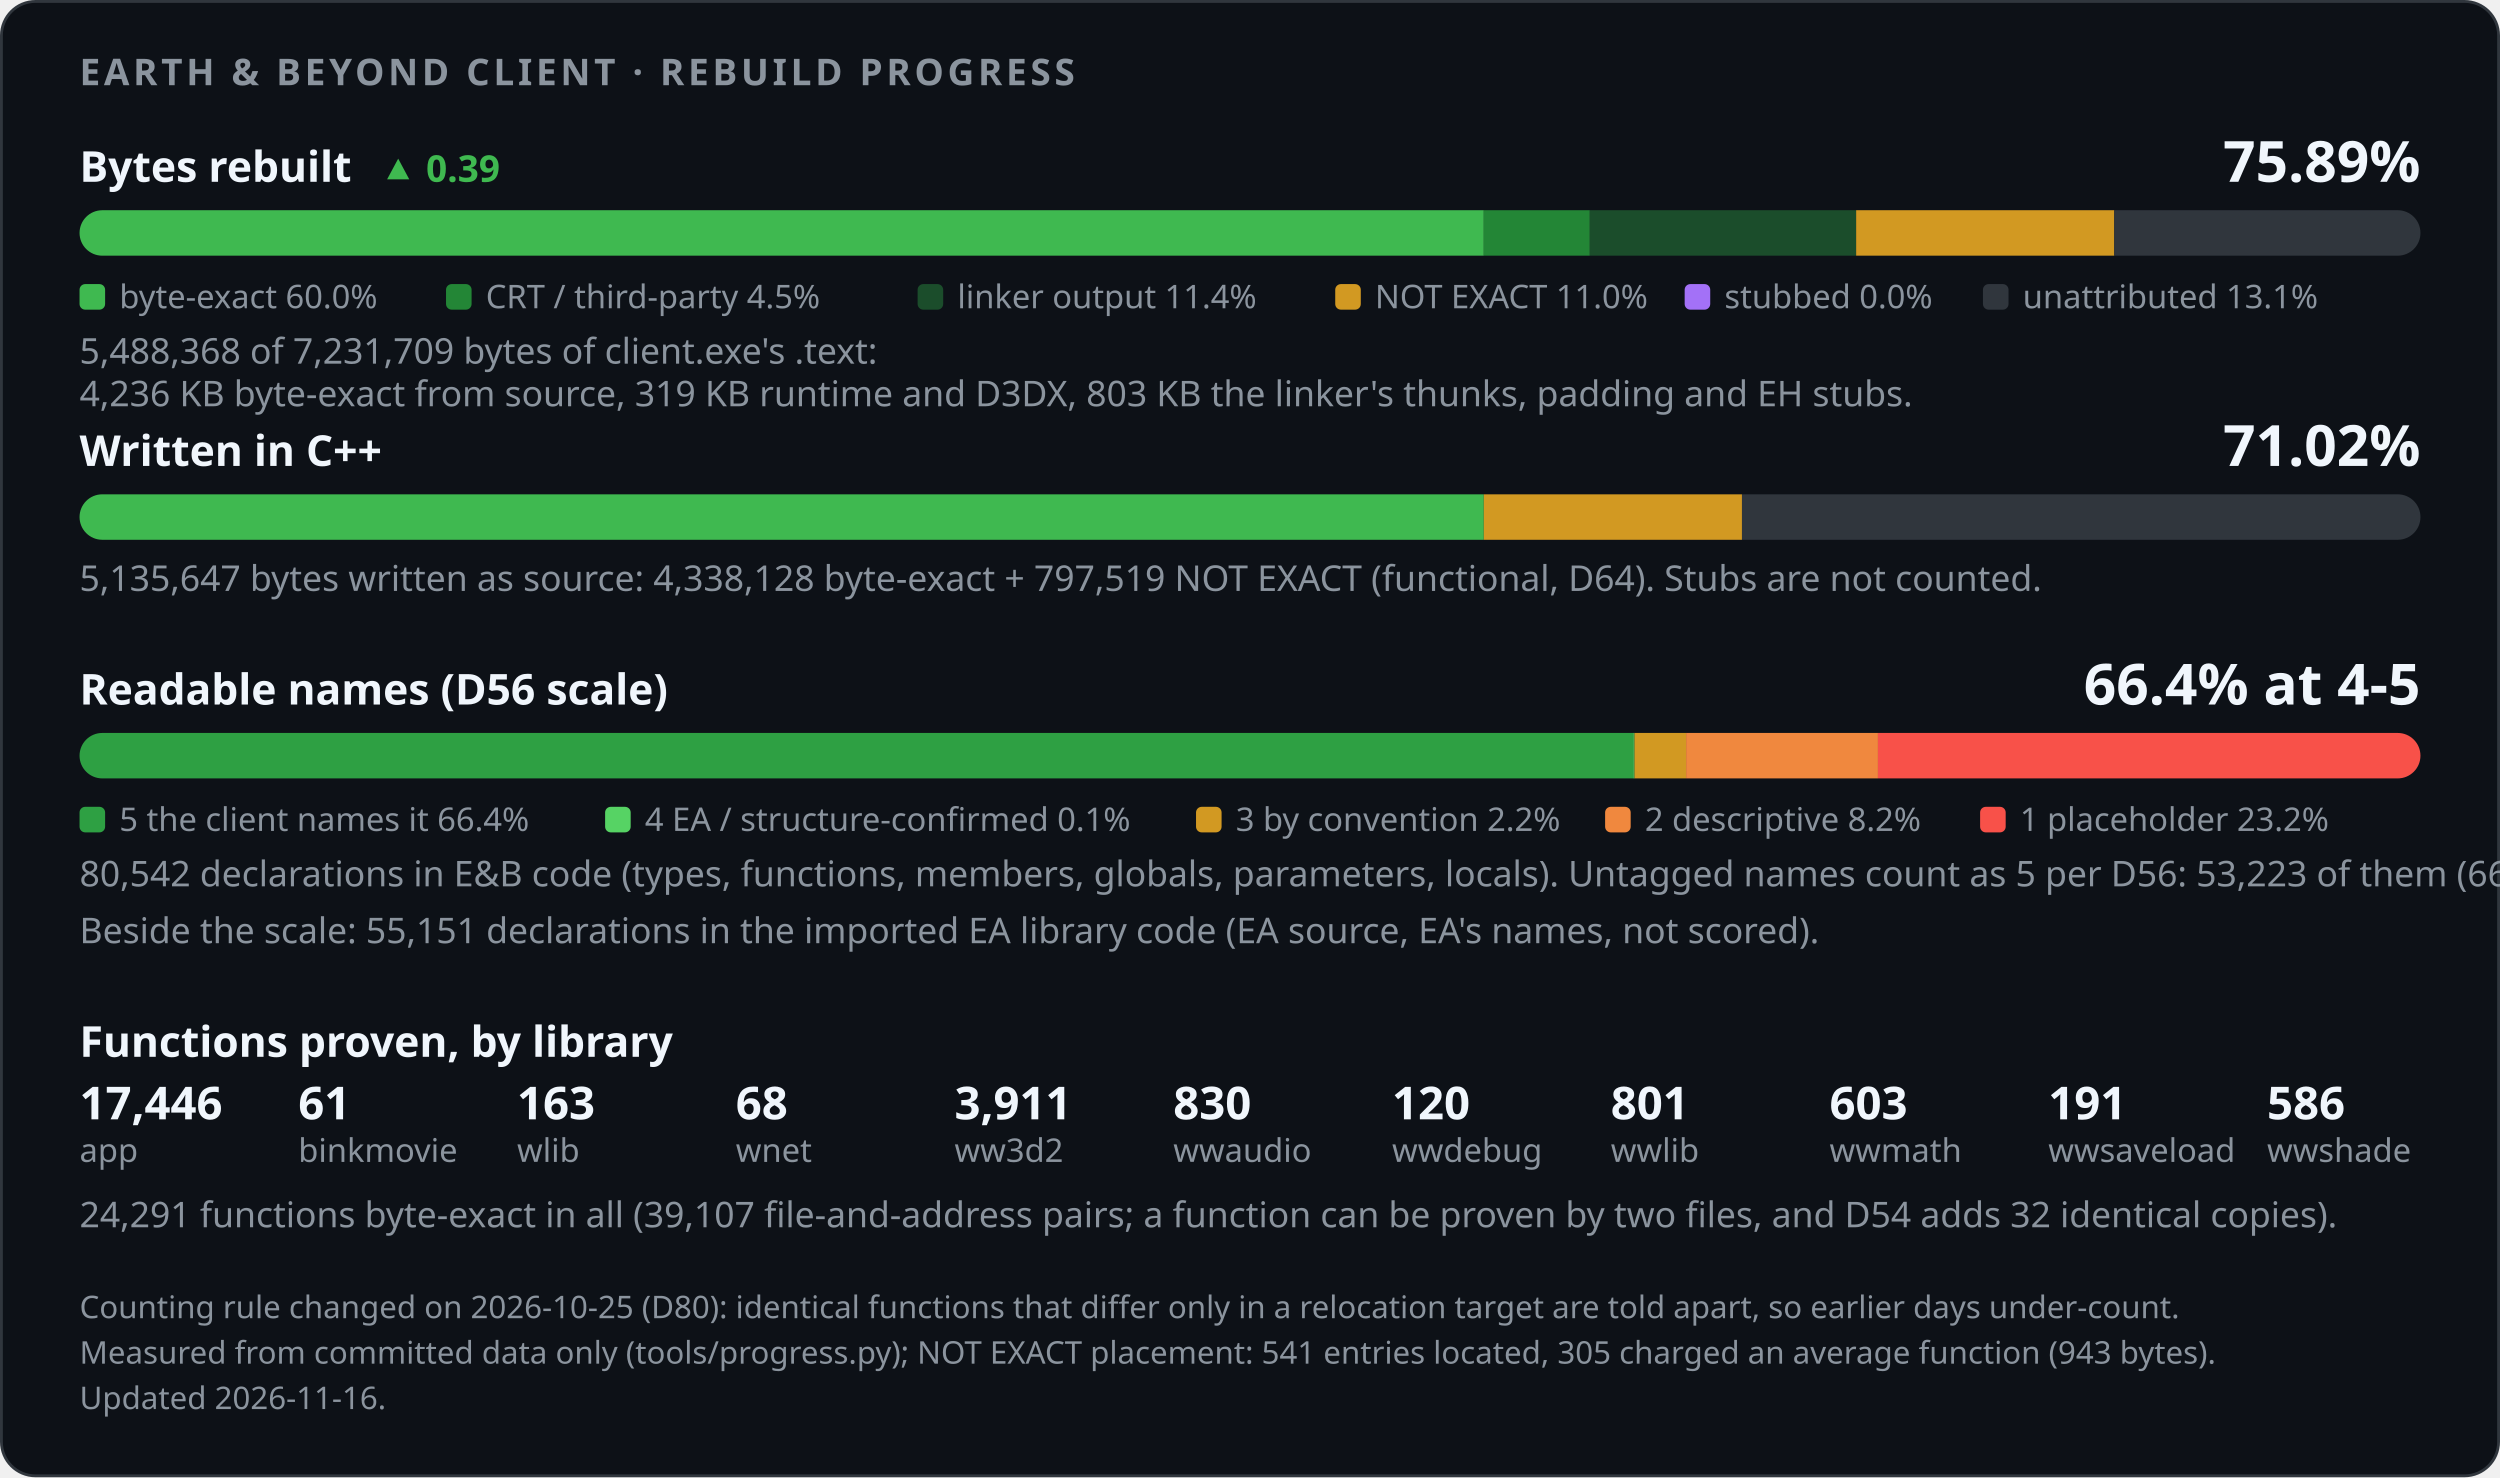
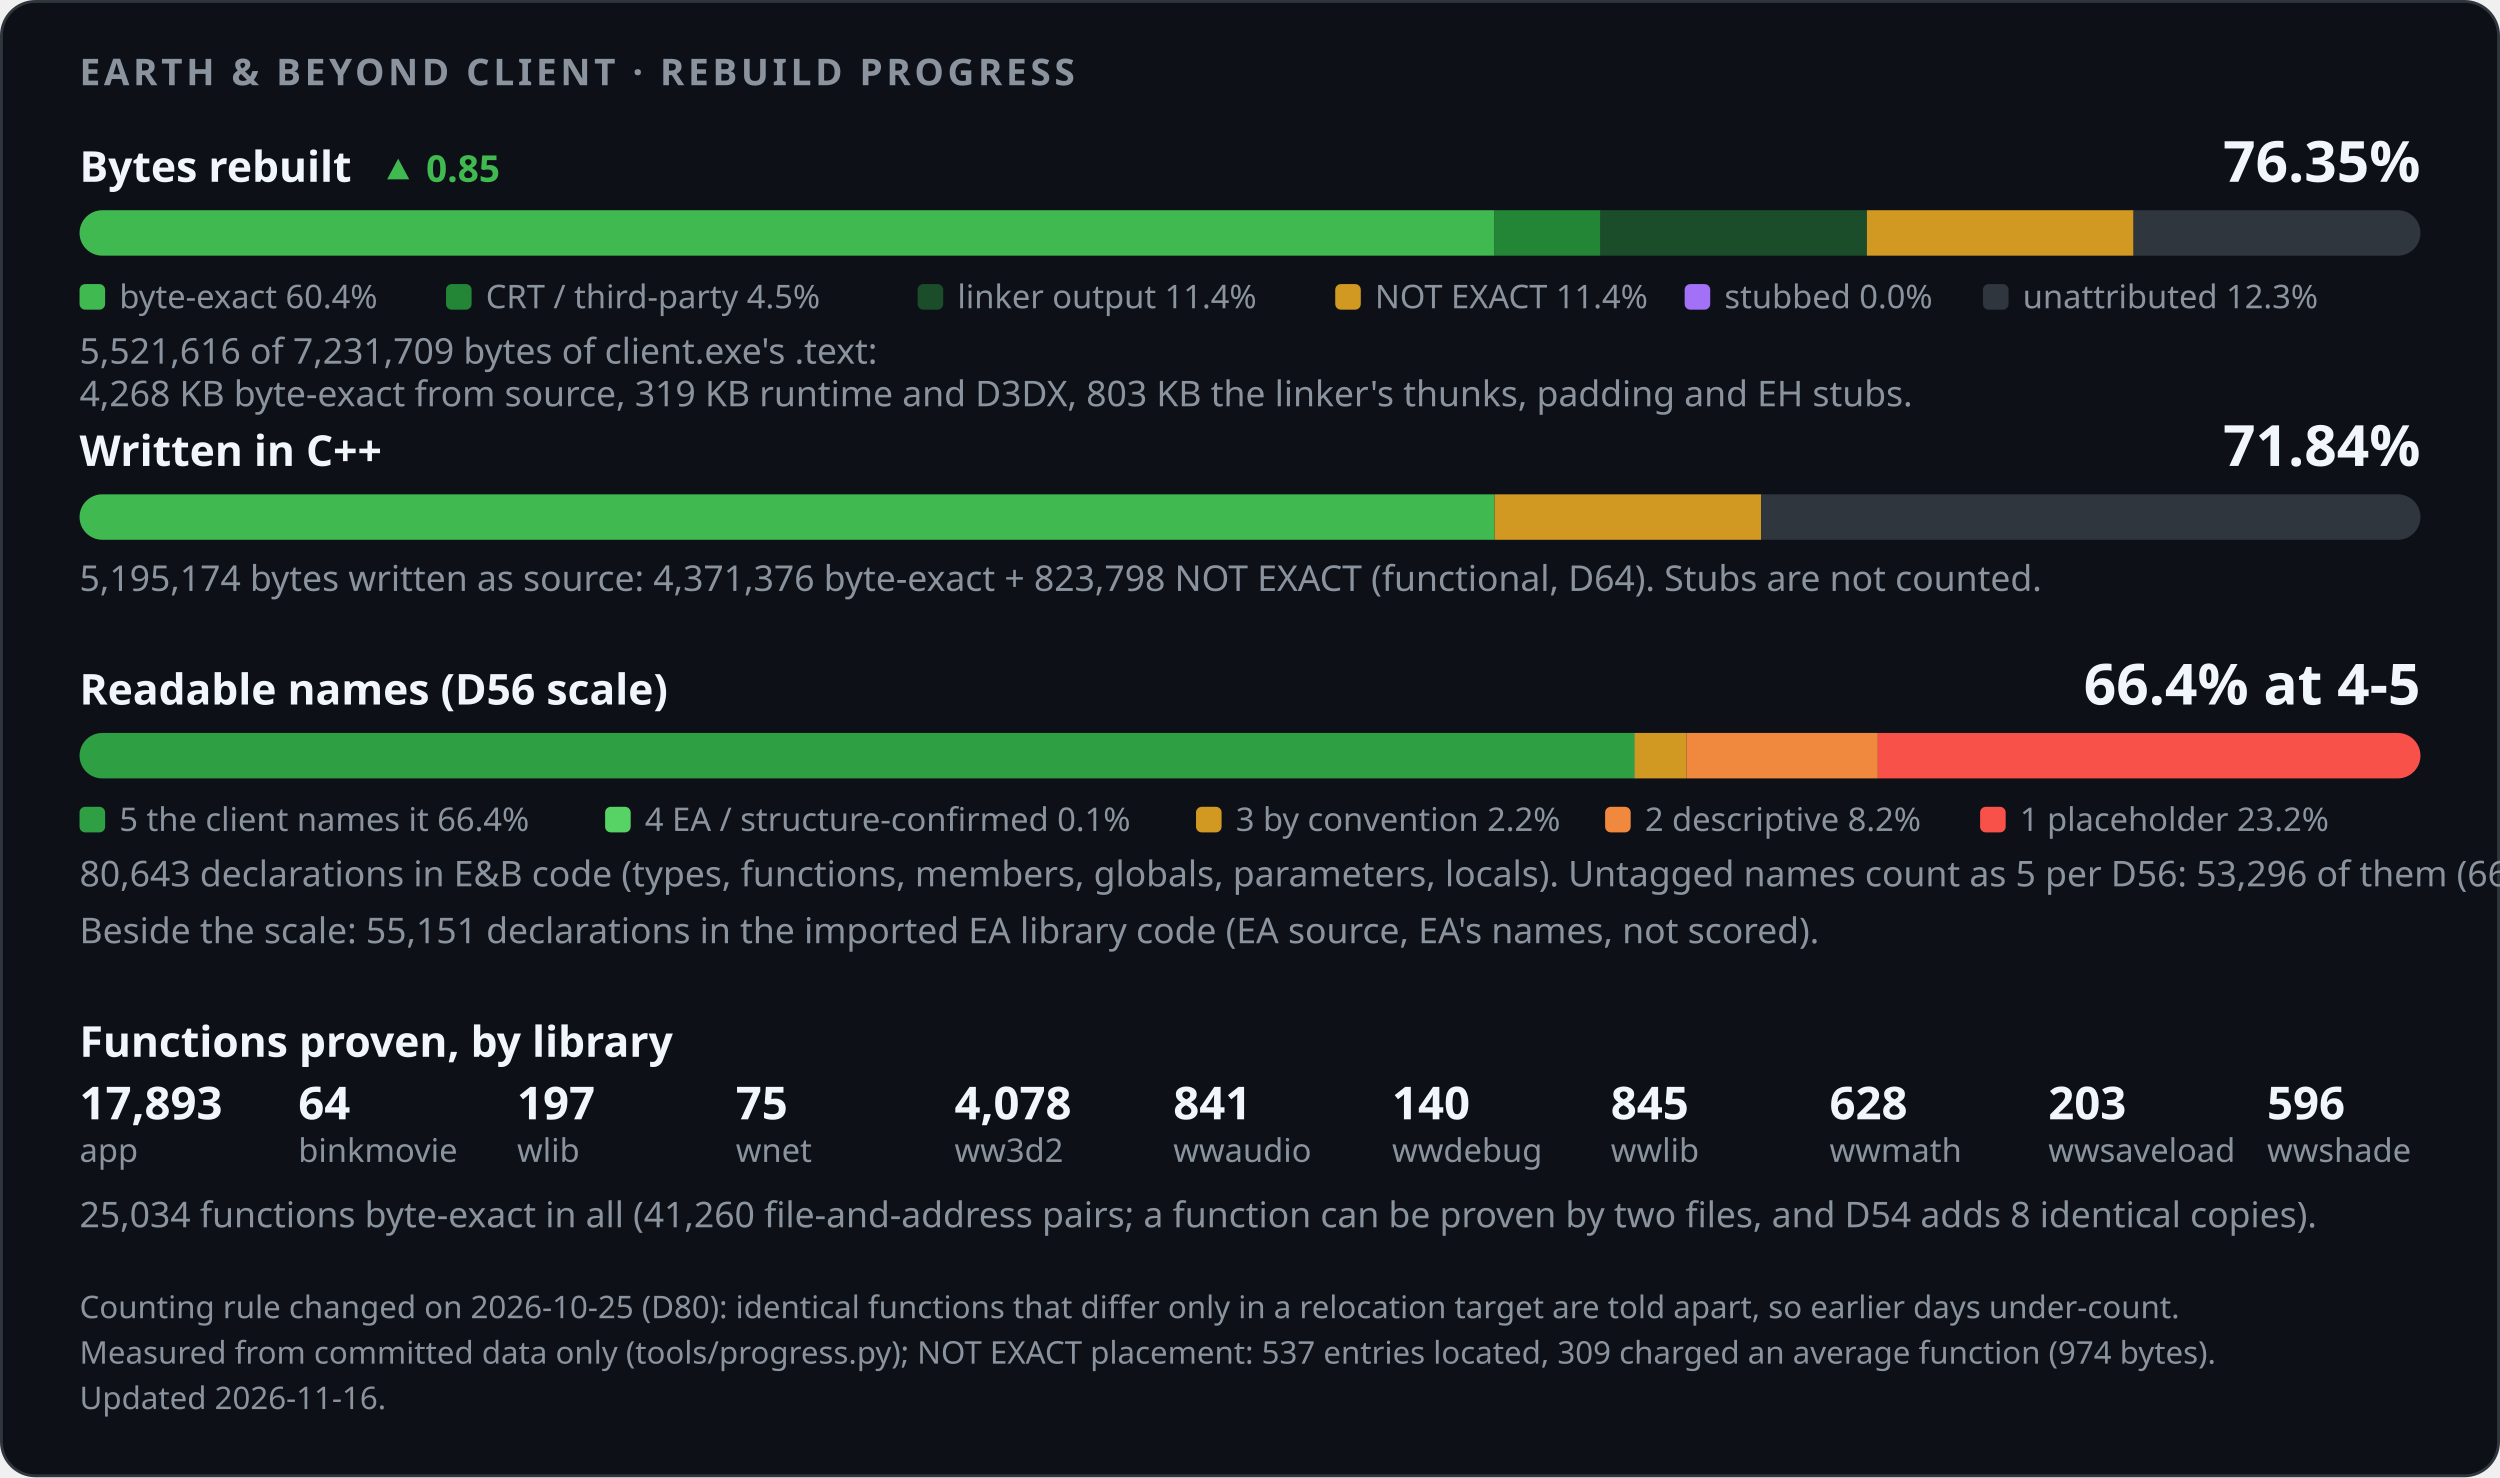
<svg xmlns="http://www.w3.org/2000/svg" width="880" height="520" viewBox="0 0 880 520" role="img" aria-labelledby="title desc">
  <style>
    .card { fill: #0d1117; stroke: #30363d; } .strong { fill: #f0f6fc; } .muted { fill: #8b949e; }
    .grid { stroke: #30363d; } .up { fill: #3fb950; } .down { fill: #f85149; }
    .s-exact { fill: #3fb950; } .s-notexact { fill: #d29922; } .s-stub { fill: #a371f7; }
    .s-third { fill: #238636; } .s-linker { fill: #1b4d2b; } .s-unattr { fill: #30363d; }
    .l-exact { stroke: #3fb950; } .l-written { stroke: #58a6ff; }
    @media (prefers-color-scheme: light) {
      .card { fill: #ffffff; stroke: #d0d7de; } .strong { fill: #1f2328; } .muted { fill: #59636e; }
      .grid { stroke: #d0d7de; } .up { fill: #1a7f37; } .down { fill: #cf222e; }
      .s-exact { fill: #1a7f37; } .s-third { fill: #4ac26b; } .s-linker { fill: #aceebb; } .s-unattr { fill: #d0d7de; }
      .l-exact { stroke: #1a7f37; } .l-written { stroke: #0969da; }
    }
  </style>
  <rect class="card" x="0.5" y="0.5" width="879" height="519" rx="12" />
  <g font-family="-apple-system,BlinkMacSystemFont,'Segoe UI','Noto Sans',Helvetica,Arial,sans-serif">
    <text x="28" y="30" class="muted" font-size="13" font-weight="600" letter-spacing="1.3">EARTH &amp; BEYOND CLIENT · REBUILD PROGRESS</text>
-     <text x="28" y="64" class="strong" font-size="15" font-weight="600">Bytes rebuilt<tspan class="up" dx="10" font-size="13" font-weight="600">▲ 0.39</tspan>
+     <text x="28" y="64" class="strong" font-size="15" font-weight="600">Bytes rebuilt<tspan class="up" dx="10" font-size="13" font-weight="600">▲ 0.85</tspan>
    </text>
-     <text x="852" y="64" class="strong" font-size="20" font-weight="700" text-anchor="end">75.89%</text>
+     <text x="852" y="64" class="strong" font-size="20" font-weight="700" text-anchor="end">76.35%</text>
    <clipPath id="clip74">
      <rect x="28" y="74" width="824" height="16" rx="8.0" />
    </clipPath>
    <g clip-path="url(#clip74)">
-       <rect x="28.00" y="74" width="494.30" height="16" class="s-exact" />
-       <rect x="522.30" y="74" width="37.32" height="16" class="s-third" />
-       <rect x="559.62" y="74" width="93.74" height="16" class="s-linker" />
-       <rect x="653.36" y="74" width="90.87" height="16" class="s-notexact" />
-       <rect x="744.23" y="74" width="0.00" height="16" class="s-stub" />
-       <rect x="744.23" y="74" width="107.77" height="16" class="s-unattr" />
+       <rect x="28.00" y="74" width="498.09" height="16" class="s-exact" />
+       <rect x="526.09" y="74" width="37.32" height="16" class="s-third" />
+       <rect x="563.41" y="74" width="93.74" height="16" class="s-linker" />
+       <rect x="657.15" y="74" width="93.87" height="16" class="s-notexact" />
+       <rect x="751.01" y="74" width="100.99" height="16" class="s-unattr" />
    </g>
    <rect x="28" y="100" width="9" height="9" rx="2" class="s-exact" />
-     <text x="42" y="108.5" class="muted" font-size="11.5">byte-exact 60.0%</text>
+     <text x="42" y="108.5" class="muted" font-size="11.5">byte-exact 60.4%</text>
    <rect x="157" y="100" width="9" height="9" rx="2" class="s-third" />
    <text x="171" y="108.5" class="muted" font-size="11.5">CRT / third-party 4.5%</text>
    <rect x="323" y="100" width="9" height="9" rx="2" class="s-linker" />
    <text x="337" y="108.5" class="muted" font-size="11.5">linker output 11.4%</text>
    <rect x="470" y="100" width="9" height="9" rx="2" class="s-notexact" />
-     <text x="484" y="108.5" class="muted" font-size="11.5">NOT EXACT 11.0%</text>
+     <text x="484" y="108.5" class="muted" font-size="11.5">NOT EXACT 11.4%</text>
    <rect x="593" y="100" width="9" height="9" rx="2" class="s-stub" />
    <text x="607" y="108.5" class="muted" font-size="11.5">stubbed 0.0%</text>
    <rect x="698" y="100" width="9" height="9" rx="2" class="s-unattr" />
-     <text x="712" y="108.5" class="muted" font-size="11.5">unattributed 13.1%</text>
-     <text x="28" y="128" class="muted" font-size="12.5">5,488,368 of 7,231,709 bytes of client.exe's .text:</text>
-     <text x="28" y="143" class="muted" font-size="12.5">4,236 KB byte-exact from source, 319 KB runtime and D3DX, 803 KB the linker's thunks, padding and EH stubs.</text>
+     <text x="712" y="108.5" class="muted" font-size="11.5">unattributed 12.3%</text>
+     <text x="28" y="128" class="muted" font-size="12.5">5,521,616 of 7,231,709 bytes of client.exe's .text:</text>
+     <text x="28" y="143" class="muted" font-size="12.5">4,268 KB byte-exact from source, 319 KB runtime and D3DX, 803 KB the linker's thunks, padding and EH stubs.</text>
    <text x="28" y="164" class="strong" font-size="15" font-weight="600">Written in C++</text>
-     <text x="852" y="164" class="strong" font-size="20" font-weight="700" text-anchor="end">71.02%</text>
+     <text x="852" y="164" class="strong" font-size="20" font-weight="700" text-anchor="end">71.84%</text>
    <clipPath id="clip174">
      <rect x="28" y="174" width="824" height="16" rx="8.0" />
    </clipPath>
    <g clip-path="url(#clip174)">
-       <rect x="28.00" y="174" width="494.30" height="16" class="s-exact" />
-       <rect x="522.30" y="174" width="90.87" height="16" class="s-notexact" />
-       <rect x="613.17" y="174" width="238.83" height="16" class="s-unattr" />
+       <rect x="28.00" y="174" width="498.09" height="16" class="s-exact" />
+       <rect x="526.09" y="174" width="93.87" height="16" class="s-notexact" />
+       <rect x="619.95" y="174" width="232.05" height="16" class="s-unattr" />
    </g>
-     <text x="28" y="208" class="muted" font-size="12.5">5,135,647 bytes written as source: 4,338,128 byte-exact + 797,519 NOT EXACT (functional, D64). Stubs are not counted.</text>
+     <text x="28" y="208" class="muted" font-size="12.5">5,195,174 bytes written as source: 4,371,376 byte-exact + 823,798 NOT EXACT (functional, D64). Stubs are not counted.</text>
    <text x="28" y="248" class="strong" font-size="15" font-weight="600">Readable names (D56 scale)</text>
    <text x="852" y="248" class="strong" font-size="20" font-weight="700" text-anchor="end">66.4% at 4-5</text>
    <clipPath id="clip258">
      <rect x="28" y="258" width="824" height="16" rx="8.0" />
    </clipPath>
    <g clip-path="url(#clip258)">
-       <rect x="28.00" y="258" width="546.92" height="16" fill="#2ea043" />
-       <rect x="574.92" y="258" width="0.44" height="16" fill="#56d364" />
-       <rect x="575.36" y="258" width="18.14" height="16" fill="#d29922" />
-       <rect x="593.50" y="258" width="67.54" height="16" fill="#f0883e" />
-       <rect x="661.04" y="258" width="190.96" height="16" fill="#f85149" />
+       <rect x="28.00" y="258" width="546.98" height="16" fill="#2ea043" />
+       <rect x="574.98" y="258" width="0.44" height="16" fill="#56d364" />
+       <rect x="575.42" y="258" width="18.15" height="16" fill="#d29922" />
+       <rect x="593.57" y="258" width="67.44" height="16" fill="#f0883e" />
+       <rect x="661.01" y="258" width="190.99" height="16" fill="#f85149" />
    </g>
    <rect x="28" y="284" width="9" height="9" rx="2" fill="#2ea043" />
    <text x="42" y="292.5" class="muted" font-size="11.5">5 the client names it 66.4%</text>
    <rect x="213" y="284" width="9" height="9" rx="2" fill="#56d364" />
    <text x="227" y="292.5" class="muted" font-size="11.5">4 EA / structure-confirmed 0.1%</text>
    <rect x="421" y="284" width="9" height="9" rx="2" fill="#d29922" />
    <text x="435" y="292.5" class="muted" font-size="11.5">3 by convention 2.2%</text>
    <rect x="565" y="284" width="9" height="9" rx="2" fill="#f0883e" />
    <text x="579" y="292.5" class="muted" font-size="11.5">2 descriptive 8.2%</text>
    <rect x="697" y="284" width="9" height="9" rx="2" fill="#f85149" />
    <text x="711" y="292.5" class="muted" font-size="11.5">1 placeholder 23.2%</text>
-     <text x="28" y="312" class="muted" font-size="12.5">80,542 declarations in E&amp;B code (types, functions, members, globals, parameters, locals). Untagged names count as 5 per D56: 53,223 of them (66.1%).</text>
+     <text x="28" y="312" class="muted" font-size="12.5">80,643 declarations in E&amp;B code (types, functions, members, globals, parameters, locals). Untagged names count as 5 per D56: 53,296 of them (66.1%).</text>
    <text x="28" y="332" class="muted" font-size="12.5">Beside the scale: 55,151 declarations in the imported EA library code (EA source, EA's names, not scored).</text>
    <text x="28" y="372" class="strong" font-size="15" font-weight="600">Functions proven, by library</text>
-     <text x="28" y="394" class="strong" font-size="16" font-weight="700">17,446</text>
+     <text x="28" y="394" class="strong" font-size="16" font-weight="700">17,893</text>
    <text x="28" y="409" class="muted" font-size="11.5">app</text>
-     <text x="105" y="394" class="strong" font-size="16" font-weight="700">61</text>
+     <text x="105" y="394" class="strong" font-size="16" font-weight="700">64</text>
    <text x="105" y="409" class="muted" font-size="11.5">binkmovie</text>
-     <text x="182" y="394" class="strong" font-size="16" font-weight="700">163</text>
+     <text x="182" y="394" class="strong" font-size="16" font-weight="700">197</text>
    <text x="182" y="409" class="muted" font-size="11.5">wlib</text>
-     <text x="259" y="394" class="strong" font-size="16" font-weight="700">68</text>
+     <text x="259" y="394" class="strong" font-size="16" font-weight="700">75</text>
    <text x="259" y="409" class="muted" font-size="11.5">wnet</text>
-     <text x="336" y="394" class="strong" font-size="16" font-weight="700">3,911</text>
+     <text x="336" y="394" class="strong" font-size="16" font-weight="700">4,078</text>
    <text x="336" y="409" class="muted" font-size="11.5">ww3d2</text>
-     <text x="413" y="394" class="strong" font-size="16" font-weight="700">830</text>
+     <text x="413" y="394" class="strong" font-size="16" font-weight="700">841</text>
    <text x="413" y="409" class="muted" font-size="11.5">wwaudio</text>
-     <text x="490" y="394" class="strong" font-size="16" font-weight="700">120</text>
+     <text x="490" y="394" class="strong" font-size="16" font-weight="700">140</text>
    <text x="490" y="409" class="muted" font-size="11.5">wwdebug</text>
-     <text x="567" y="394" class="strong" font-size="16" font-weight="700">801</text>
+     <text x="567" y="394" class="strong" font-size="16" font-weight="700">845</text>
    <text x="567" y="409" class="muted" font-size="11.5">wwlib</text>
-     <text x="644" y="394" class="strong" font-size="16" font-weight="700">603</text>
+     <text x="644" y="394" class="strong" font-size="16" font-weight="700">628</text>
    <text x="644" y="409" class="muted" font-size="11.5">wwmath</text>
-     <text x="721" y="394" class="strong" font-size="16" font-weight="700">191</text>
+     <text x="721" y="394" class="strong" font-size="16" font-weight="700">203</text>
    <text x="721" y="409" class="muted" font-size="11.5">wwsaveload</text>
-     <text x="798" y="394" class="strong" font-size="16" font-weight="700">586</text>
+     <text x="798" y="394" class="strong" font-size="16" font-weight="700">596</text>
    <text x="798" y="409" class="muted" font-size="11.5">wwshade</text>
-     <text x="28" y="432" class="muted" font-size="12.5">24,291 functions byte-exact in all (39,107 file-and-address pairs; a function can be proven by two files, and D54 adds 32 identical copies).</text>
+     <text x="28" y="432" class="muted" font-size="12.5">25,034 functions byte-exact in all (41,260 file-and-address pairs; a function can be proven by two files, and D54 adds 8 identical copies).</text>
    <text x="28" y="464" class="muted" font-size="11">Counting rule changed on 2026-10-25 (D80): identical functions that differ only in a relocation target are told apart, so earlier days under-count.</text>
-     <text x="28" y="480" class="muted" font-size="11">Measured from committed data only (tools/progress.py); NOT EXACT placement: 541 entries located, 305 charged an average function (943 bytes).</text>
+     <text x="28" y="480" class="muted" font-size="11">Measured from committed data only (tools/progress.py); NOT EXACT placement: 537 entries located, 309 charged an average function (974 bytes).</text>
    <text x="28" y="496" class="muted" font-size="11">Updated 2026-11-16.</text>
  </g>
</svg>
